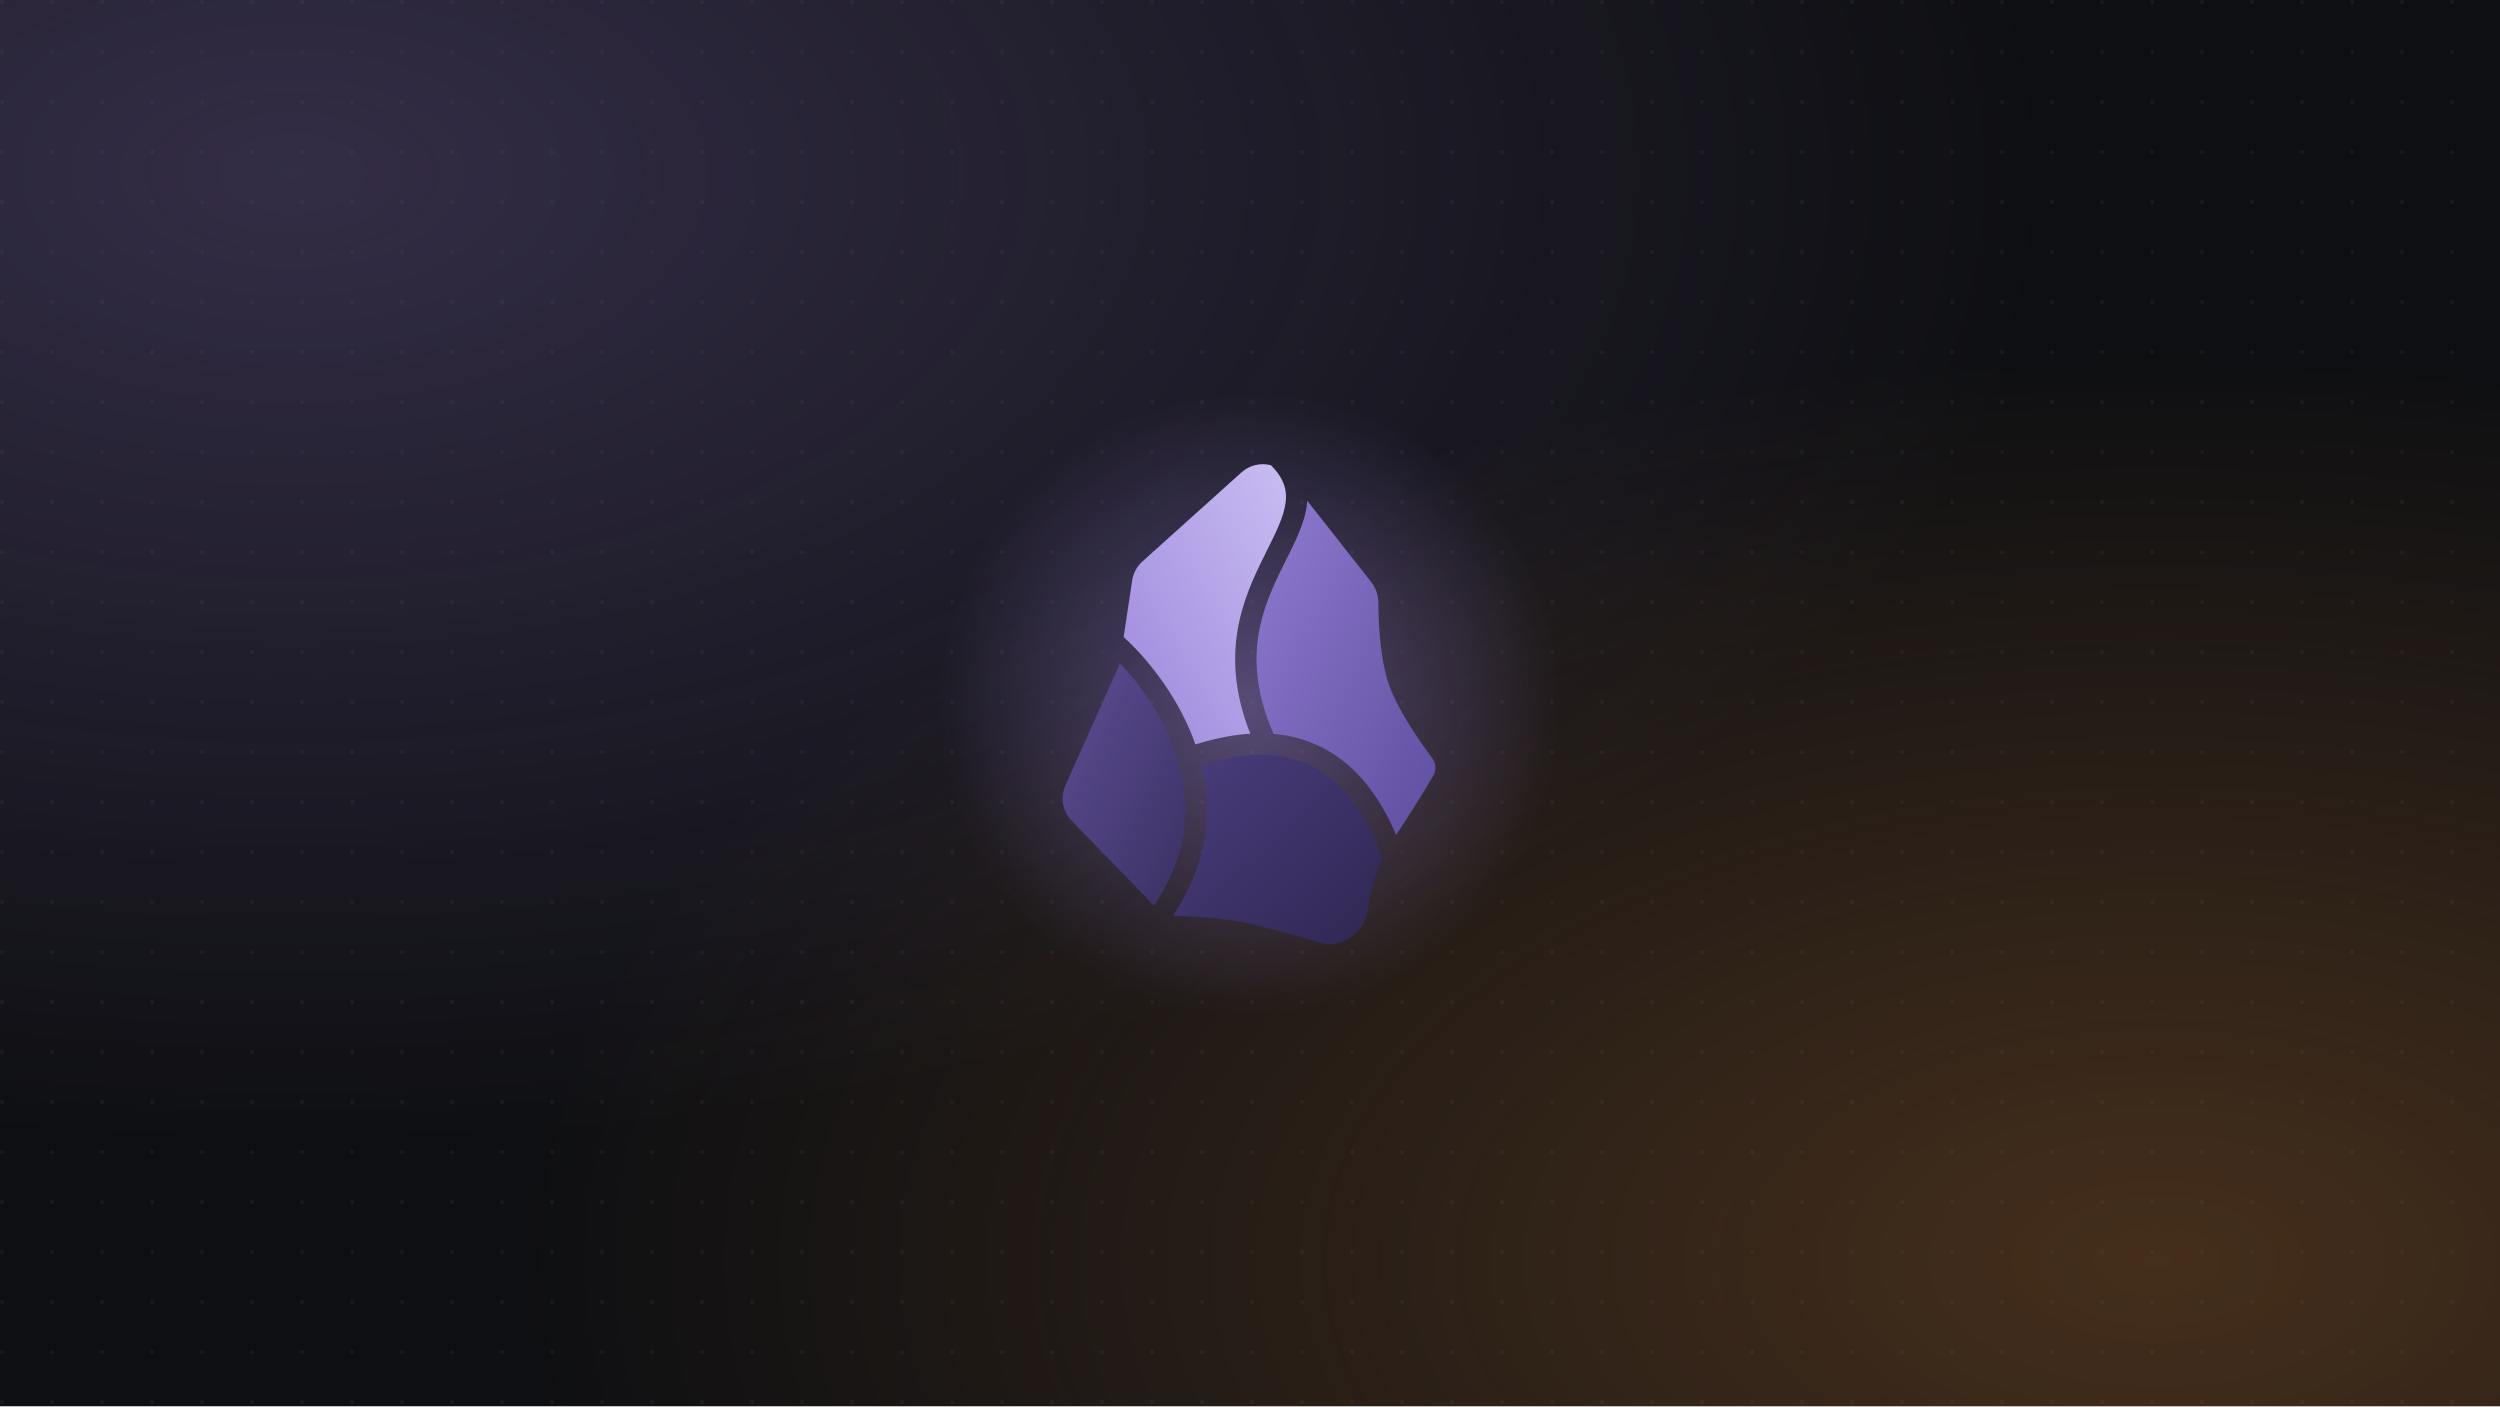
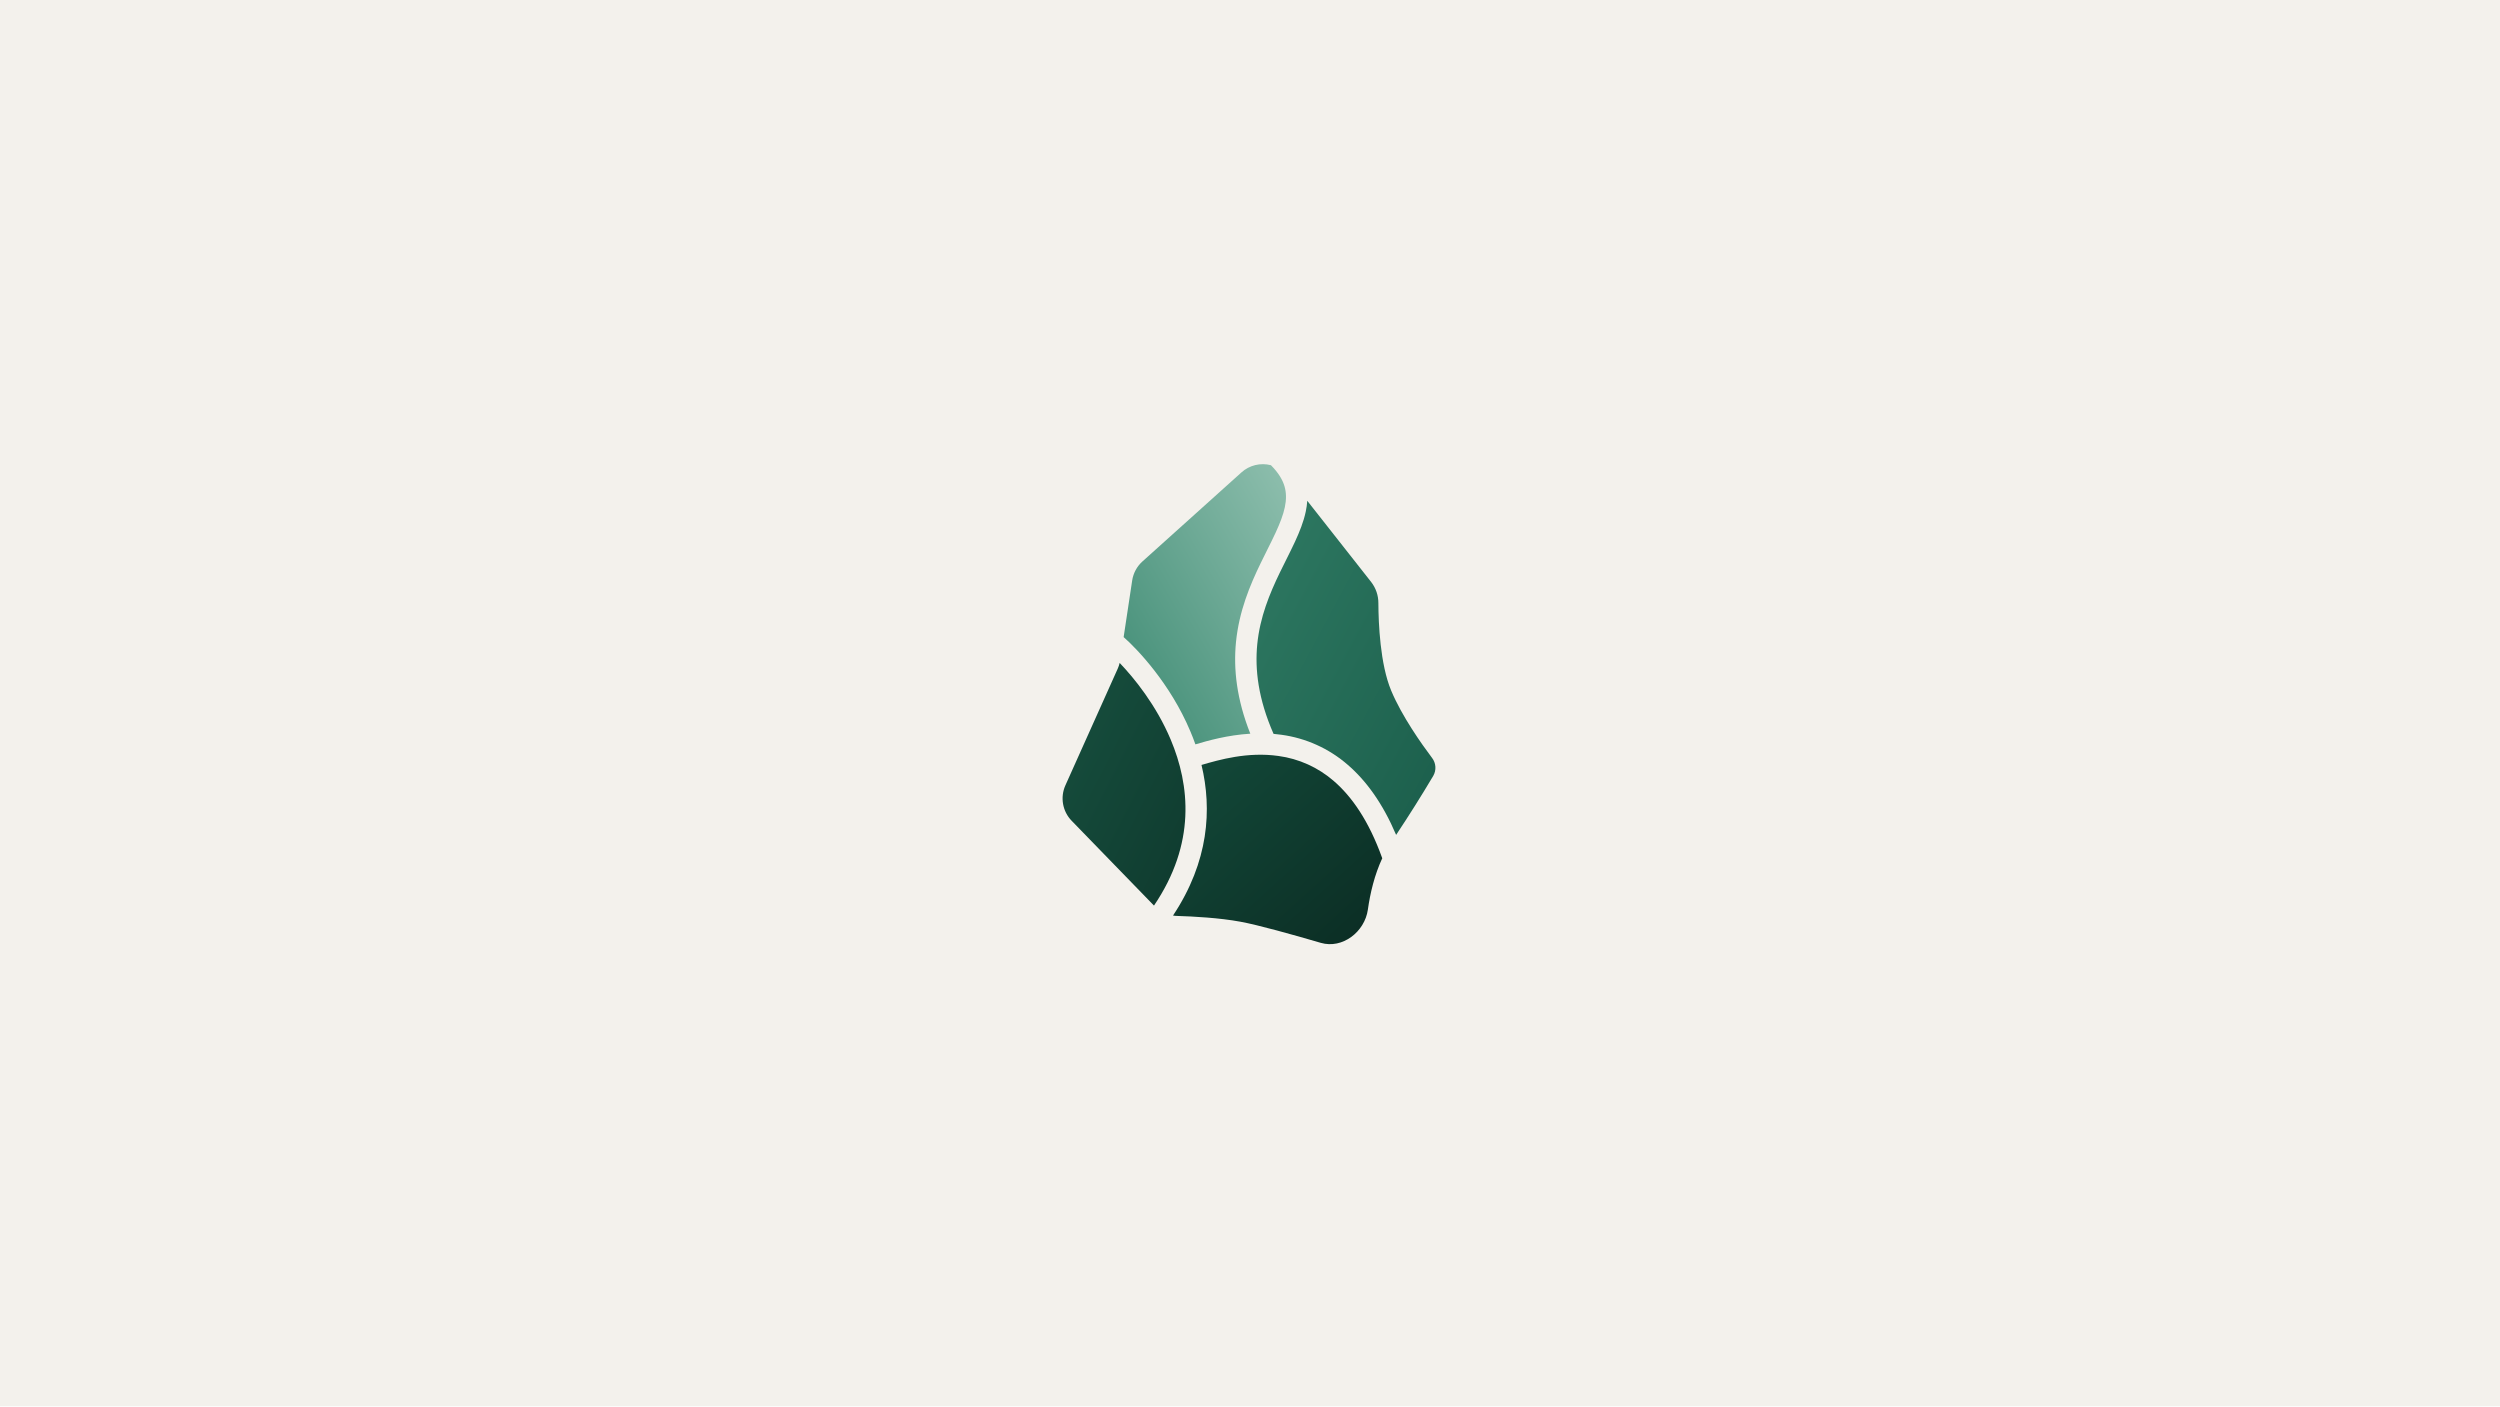
<svg xmlns="http://www.w3.org/2000/svg" viewBox="0 0 1200 675" width="1200" height="675" role="img" aria-label="The Obsidian logo at the centre of a note graph, with links radiating outwards to connected notes">
  <defs>
    <radialGradient id="obGlowA" cx="12%" cy="12%" r="70%">
-       <stop offset="0%" stop-color="#6b5a94" stop-opacity="0.40" />
-       <stop offset="100%" stop-color="#6b5a94" stop-opacity="0" />
+       <stop offset="0%" stop-color="#1b5e4b" stop-opacity="0.40" />
+       <stop offset="100%" stop-color="#1b5e4b" stop-opacity="0" />
    </radialGradient>
    <radialGradient id="obGlowB" cx="86%" cy="90%" r="65%">
-       <stop offset="0%" stop-color="#b06c2e" stop-opacity="0.34" />
-       <stop offset="100%" stop-color="#b06c2e" stop-opacity="0" />
+       <stop offset="0%" stop-color="#134a3a" stop-opacity="0.34" />
+       <stop offset="100%" stop-color="#134a3a" stop-opacity="0" />
    </radialGradient>
    <radialGradient id="obCore" cx="50%" cy="50%" r="50%">
-       <stop offset="0%" stop-color="#8f7ad0" stop-opacity="0.50" />
-       <stop offset="100%" stop-color="#8f7ad0" stop-opacity="0" />
+       <stop offset="0%" stop-color="#2f7a63" stop-opacity="0.50" />
+       <stop offset="100%" stop-color="#2f7a63" stop-opacity="0" />
    </radialGradient>
    <pattern id="obDots" width="24" height="24" patternUnits="userSpaceOnUse">
-       <circle cx="1" cy="1" r="1" fill="#f4f4f6" opacity="0.05" />
+       <circle cx="1" cy="1" r="1" fill="#17181a" opacity="0.05" />
    </pattern>
    <linearGradient id="obFacetT" x1="0" y1="1" x2="1" y2="0">
-       <stop offset="0%" stop-color="#9d88dc" />
-       <stop offset="100%" stop-color="#c9bcf2" />
+       <stop offset="0%" stop-color="#3c8a72" />
+       <stop offset="100%" stop-color="#8fbfae" />
    </linearGradient>
    <linearGradient id="obFacetM" x1="0" y1="0" x2="1" y2="1">
-       <stop offset="0%" stop-color="#8f7ad0" />
-       <stop offset="100%" stop-color="#5f4fa0" />
+       <stop offset="0%" stop-color="#2f7a63" />
+       <stop offset="100%" stop-color="#1b5e4b" />
    </linearGradient>
    <linearGradient id="obFacetL" x1="0" y1="0" x2="1" y2="1">
-       <stop offset="0%" stop-color="#5d4d94" />
-       <stop offset="100%" stop-color="#3b3163" />
+       <stop offset="0%" stop-color="#17503f" />
+       <stop offset="100%" stop-color="#0f3a2e" />
    </linearGradient>
    <linearGradient id="obFacetD" x1="0" y1="0" x2="1" y2="1">
-       <stop offset="0%" stop-color="#4a3d7d" />
-       <stop offset="100%" stop-color="#2f2752" />
+       <stop offset="0%" stop-color="#134a3a" />
+       <stop offset="100%" stop-color="#0b2c23" />
    </linearGradient>
  </defs>
-   <rect width="1200" height="675" fill="#0e0f12" />
-   <rect width="1200" height="675" fill="url(#obDots)" />
-   <rect width="1200" height="675" fill="url(#obGlowA)" />
-   <rect width="1200" height="675" fill="url(#obGlowB)" />
-   <circle cx="600" cy="338" r="150" fill="url(#obCore)" />
+   <rect width="1200" height="675" fill="#f3f1ec" />
  <g transform="translate(484.32 222.8) scale(9.6)">
    <path fill="url(#obFacetT)" d="M9.32 14.01c.615-.183 1.606-.465 2.745-.534-.683-1.725-.848-3.233-.716-4.577.154-1.552.7-2.847 1.235-3.95.113-.235.223-.454.328-.664.149-.297.288-.577.419-.86.217-.47.379-.885.46-1.27.08-.38.08-.72-.014-1.043-.095-.325-.297-.675-.68-1.06a1.6 1.6 0 0 0-1.475.36l-4.95 4.452a1.602 1.602 0 0 0-.513.952l-.427 2.83c.672.59 2.328 2.316 3.335 4.711.09.21.175.43.253.653z" />
    <path fill="url(#obFacetM)" d="M19.355 18.538a68.967 68.959 0 0 0 1.858-2.954.81.81 0 0 0-.062-.9c-.516-.685-1.504-2.075-2.042-3.362-.553-1.321-.636-3.375-.64-4.377a1.707 1.707 0 0 0-.358-1.05l-3.198-4.064a3.744 3.744 0 0 1-.076.543c-.106.503-.307 1.004-.536 1.5-.134.29-.29.6-.446.914l-.31.626c-.516 1.068-.997 2.227-1.132 3.59-.124 1.26.046 2.73.815 4.481.128.011.257.025.386.044a6.363 6.363 0 0 1 3.326 1.505c.916.79 1.744 1.922 2.415 3.5z" />
    <path fill="url(#obFacetL)" d="M5.533 9.938c-.023.1-.056.197-.098.29L2.82 16.059a1.602 1.602 0 0 0 .313 1.772l4.116 4.24c2.103-3.101 1.796-6.02.836-8.3-.728-1.73-1.832-3.081-2.55-3.831z" />
    <path fill="url(#obFacetD)" d="M8.199 22.569c.073.012.146.02.22.02.78.024 2.095.092 3.16.29.87.16 2.593.64 4.01 1.055 1.083.316 2.198-.548 2.355-1.664.114-.814.33-1.735.725-2.58l-.01.005c-.67-1.87-1.522-3.078-2.416-3.849a5.295 5.295 0 0 0-2.778-1.257c-1.54-.216-2.952.19-3.84.45.532 2.218.368 4.829-1.425 7.531z" />
  </g>
</svg>
